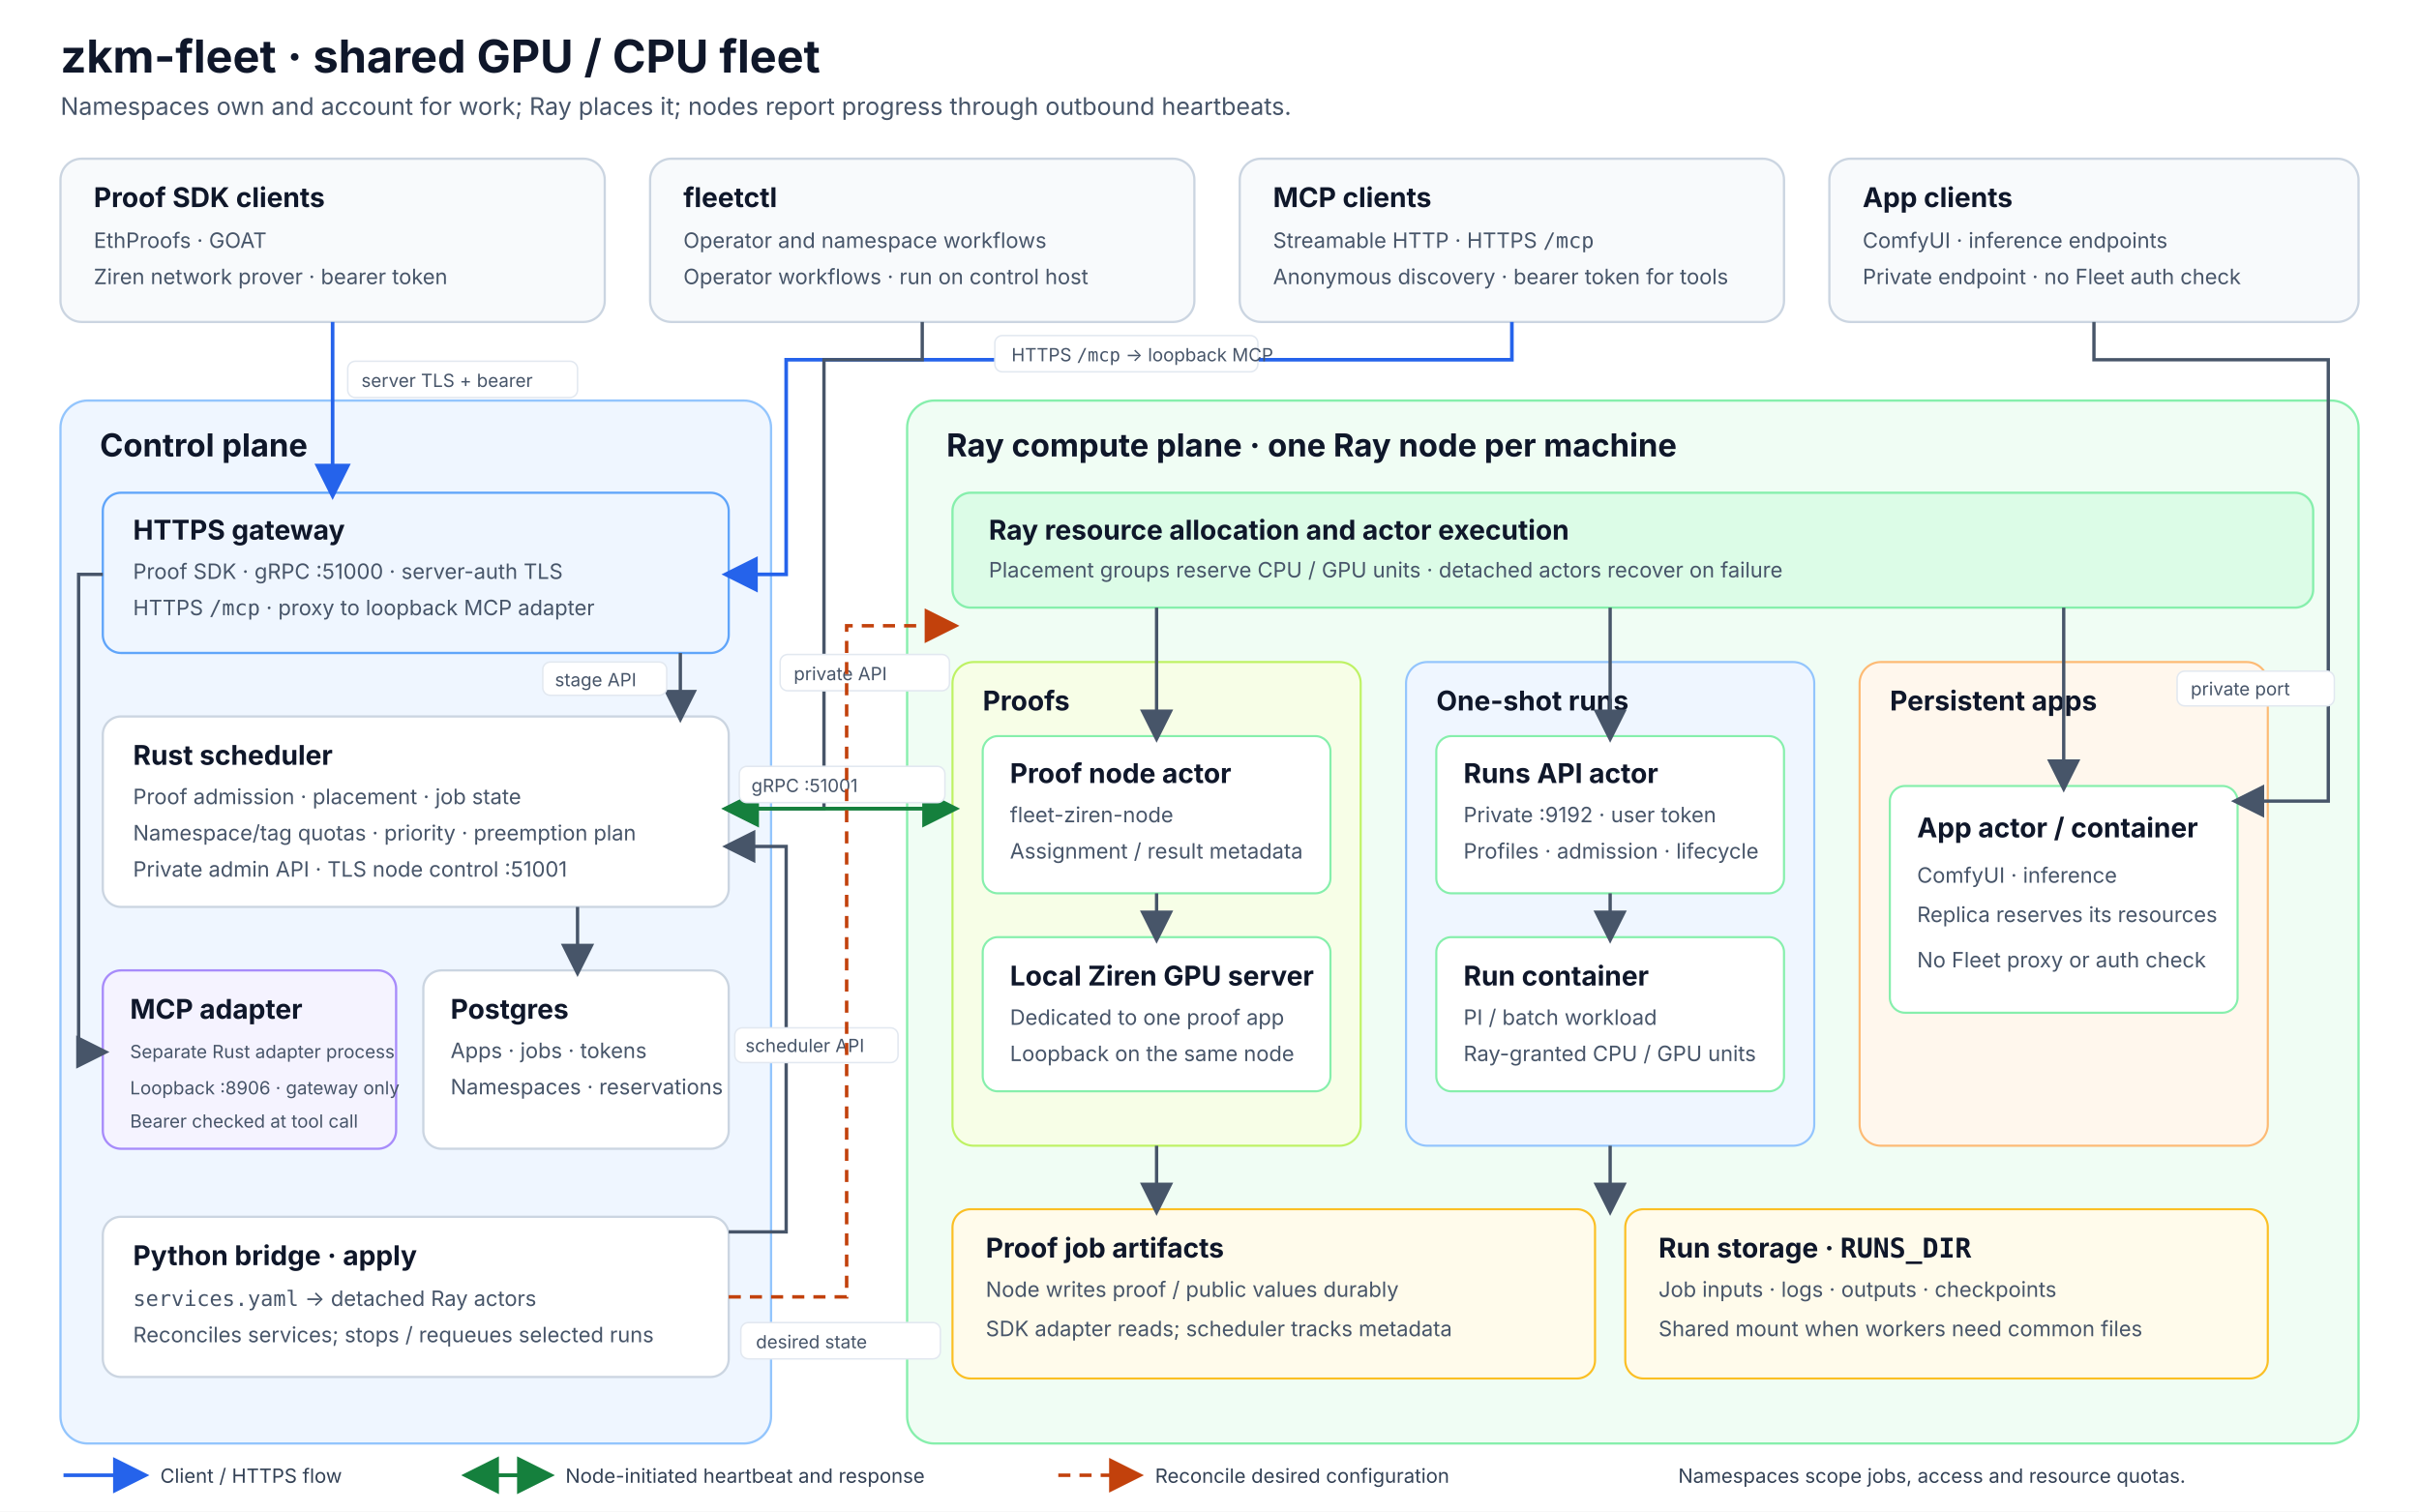
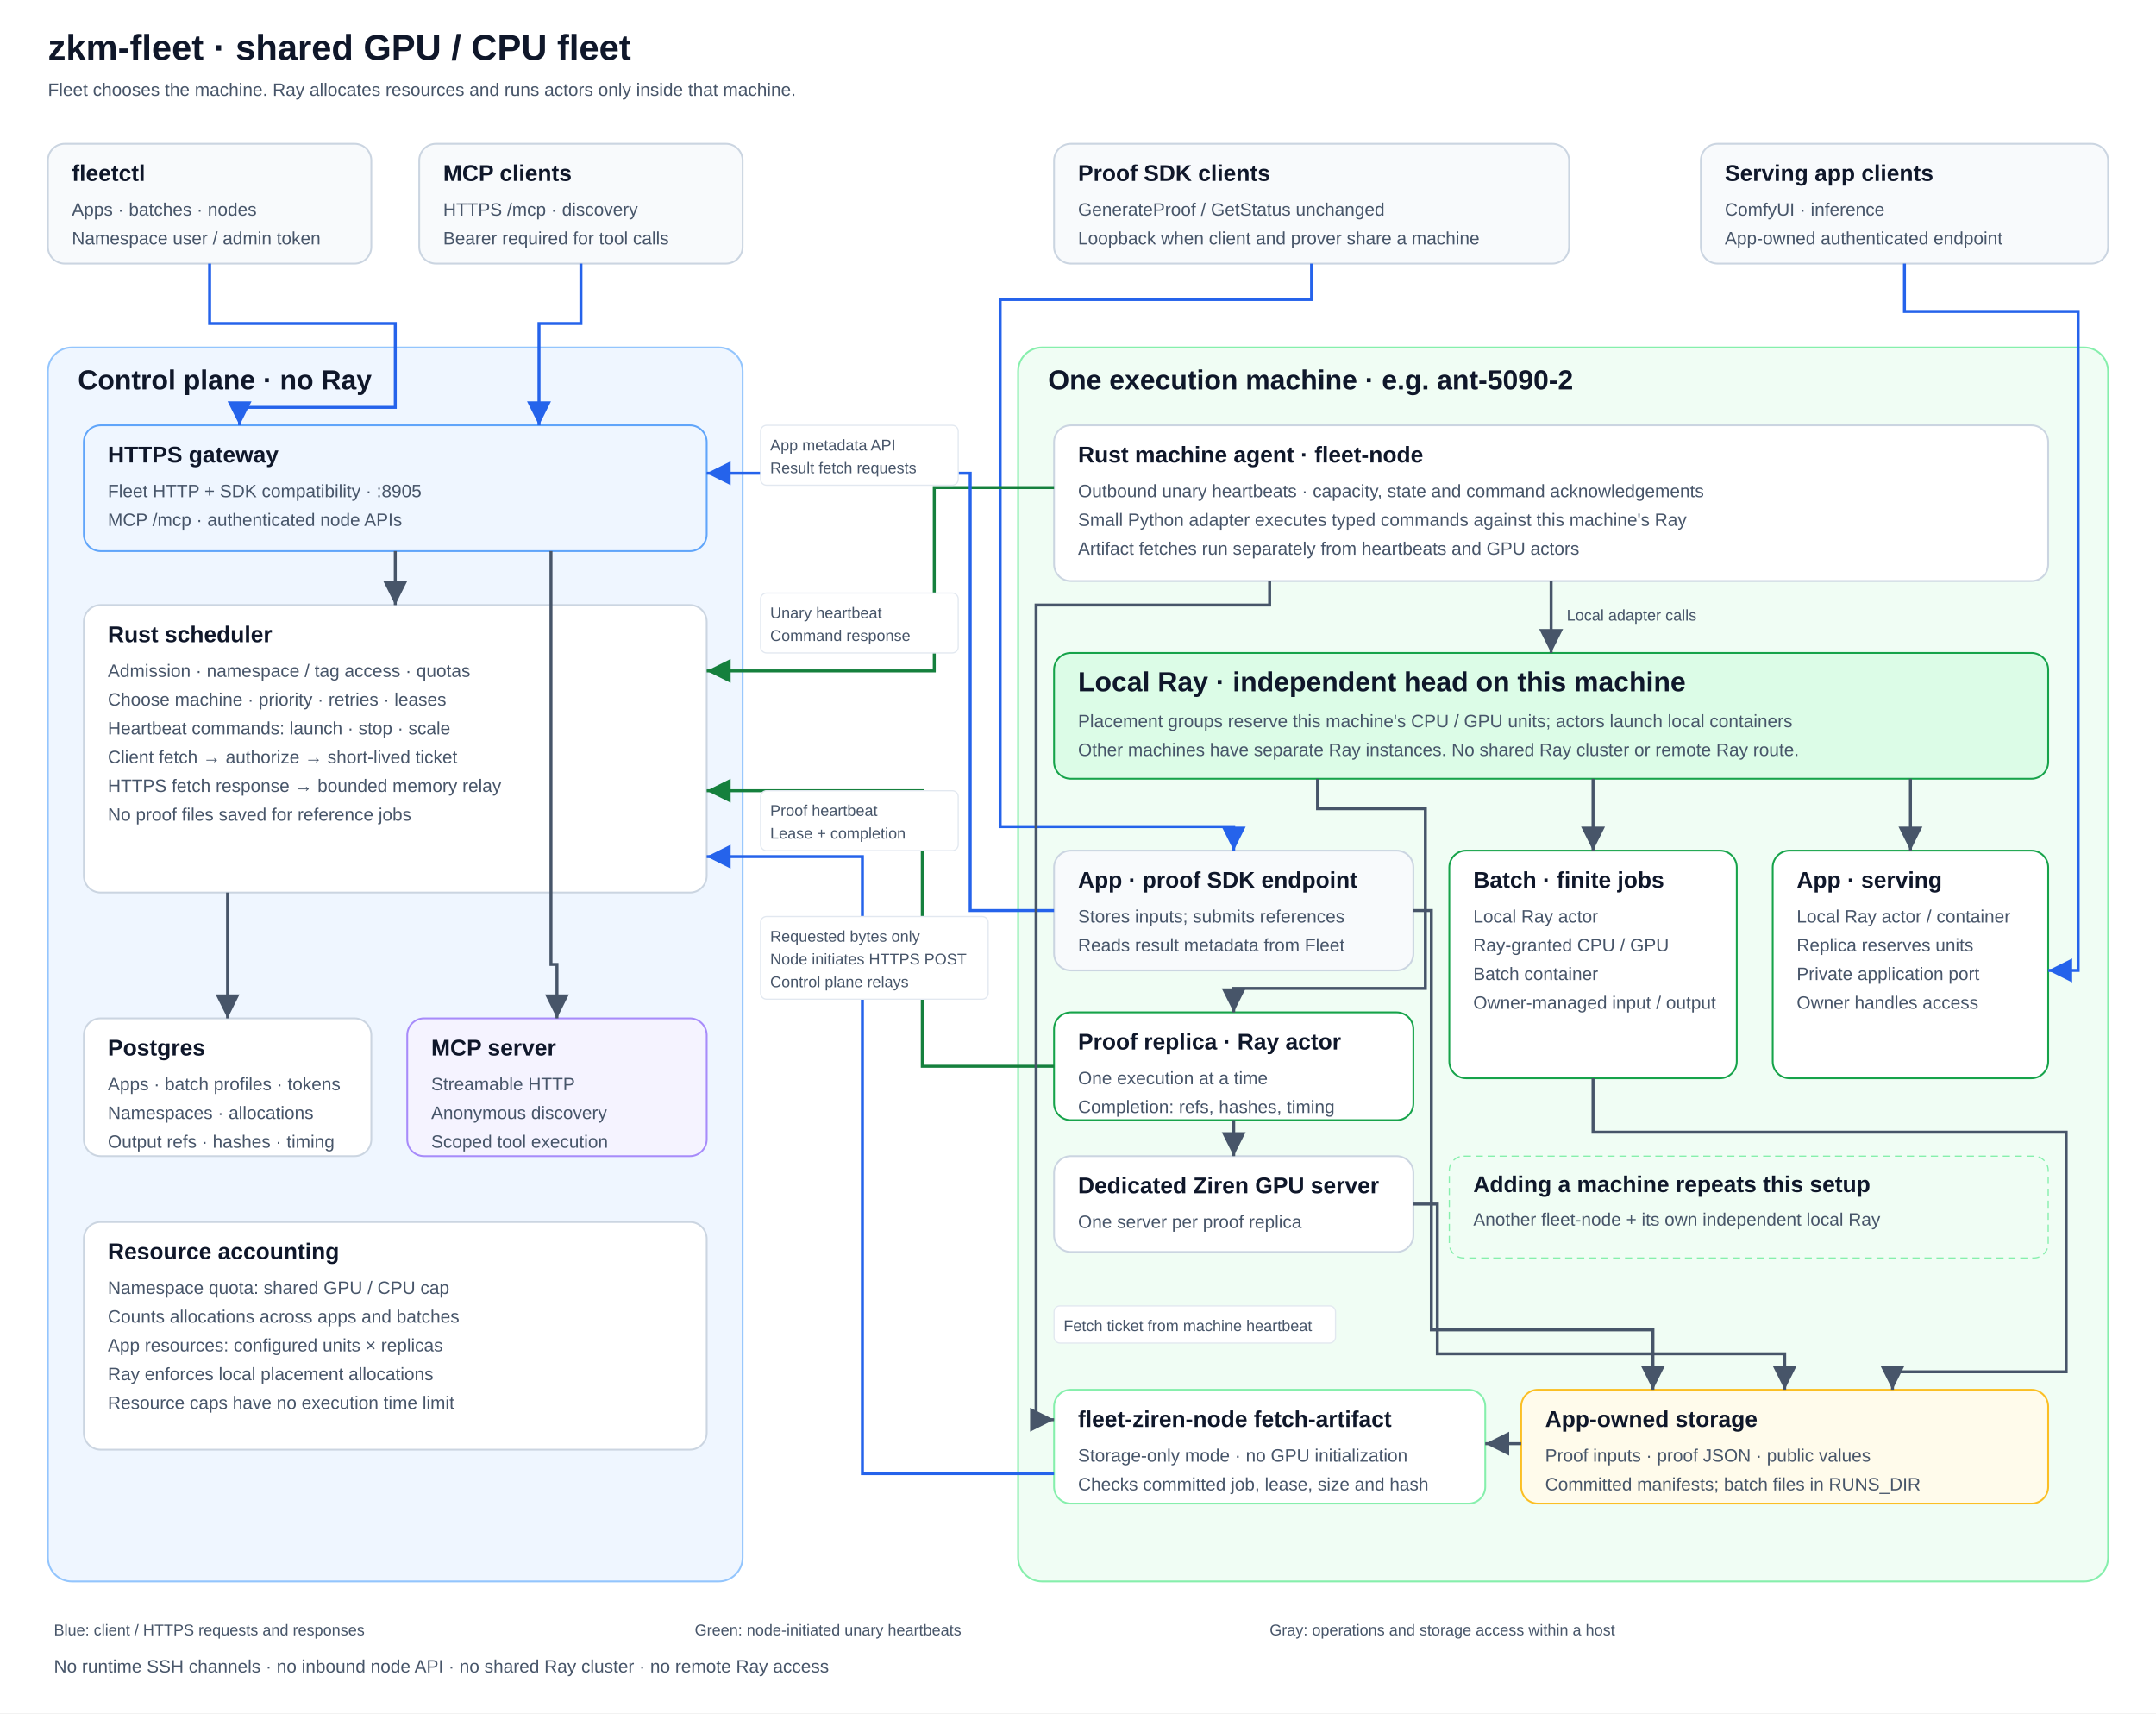
- <svg xmlns="http://www.w3.org/2000/svg" width="1600" height="1000" viewBox="0 0 1600 1000" role="img" aria-labelledby="title desc">
+ <svg xmlns="http://www.w3.org/2000/svg" width="1800" height="1430" viewBox="0 0 1800 1430" role="img" aria-labelledby="title desc">
  <defs>
-     <marker id="arrow" markerWidth="10" markerHeight="10" refX="8" refY="5" orient="auto">
-       <path d="M0 0L10 5L0 10Z" fill="#475569" />
+     <marker id="gray" markerWidth="9" markerHeight="9" refX="8" refY="4" orient="auto">
+       <path d="M0 0 L8 4 L0 8 Z" fill="#475569" />
    </marker>
-     <marker id="arrowStart" markerWidth="10" markerHeight="10" refX="2" refY="5" orient="auto">
-       <path d="M10 0L0 5L10 10Z" fill="#15803d" />
+     <marker id="blue" markerWidth="9" markerHeight="9" refX="8" refY="4" orient="auto">
+       <path d="M0 0 L8 4 L0 8 Z" fill="#2563eb" />
    </marker>
-     <marker id="arrowGreen" markerWidth="10" markerHeight="10" refX="8" refY="5" orient="auto">
-       <path d="M0 0L10 5L0 10Z" fill="#15803d" />
-     </marker>
-     <marker id="arrowBlue" markerWidth="10" markerHeight="10" refX="8" refY="5" orient="auto">
-       <path d="M0 0L10 5L0 10Z" fill="#2563eb" />
-     </marker>
-     <marker id="arrowOrange" markerWidth="10" markerHeight="10" refX="8" refY="5" orient="auto">
-       <path d="M0 0L10 5L0 10Z" fill="#c2410c" />
+     <marker id="green" markerWidth="9" markerHeight="9" refX="8" refY="4" orient="auto">
+       <path d="M0 0 L8 4 L0 8 Z" fill="#15803d" />
    </marker>
  </defs>
-   <style>
-     text{font-family:Inter,Arial,Helvetica,sans-serif;fill:#0f172a}
-     .title{font-size:30px;font-weight:750}
-     .subtitle{font-size:16px;fill:#475569}
-     .panel-title{font-size:21px;font-weight:700}
-     .name{font-size:18px;font-weight:700}
-     .detail{font-size:14px;fill:#475569}
-     .small{font-size:12px;fill:#475569}
-     .client{fill:#f8fafc;stroke:#cbd5e1;stroke-width:1.5}
-     .control{fill:#eff6ff;stroke:#93c5fd;stroke-width:1.5}
-     .compute{fill:#f0fdf4;stroke:#86efac;stroke-width:1.5}
-     .component{fill:#fff;stroke:#cbd5e1;stroke-width:1.5}
-     .gateway{fill:#eff6ff;stroke:#60a5fa;stroke-width:1.5}
-     .mcp{fill:#f5f3ff;stroke:#a78bfa;stroke-width:1.5}
-     .work{fill:#fff;stroke:#86efac;stroke-width:1.4}
-     .storage{fill:#fffbeb;stroke:#fbbf24;stroke-width:1.4}
-     .line{fill:none;stroke:#475569;stroke-width:2.2;marker-end:url(#arrow)}
-     .https{fill:none;stroke:#2563eb;stroke-width:2.4;marker-end:url(#arrowBlue)}
-     .heartbeat{fill:none;stroke:#15803d;stroke-width:2.5;marker-start:url(#arrowStart);marker-end:url(#arrowGreen)}
-     .config{fill:none;stroke:#c2410c;stroke-width:2.3;stroke-dasharray:8 6;marker-end:url(#arrowOrange)}
-     .label-bg{fill:#fff;stroke:#e2e8f0;stroke-width:1}
-     .legend{font-size:13px;fill:#334155}
-   </style>
-   <rect width="1600" height="1000" fill="#fff" />
-   <text x="40" y="48" class="title">zkm-fleet · shared GPU / CPU fleet</text>
-   <text x="40" y="76" class="subtitle">Namespaces own and account for work; Ray places it; nodes report progress through outbound heartbeats.</text>
-   <g>
-     <rect x="40" y="105" width="360" height="108" rx="14" class="client" />
-     <text x="62" y="137" class="name">Proof SDK clients</text>
-     <text x="62" y="164" class="detail">EthProofs · GOAT</text>
-     <text x="62" y="188" class="detail">Ziren network prover · bearer token</text>
-     <rect x="430" y="105" width="360" height="108" rx="14" class="client" />
-     <text x="452" y="137" class="name">fleetctl</text>
-     <text x="452" y="164" class="detail">Operator and namespace workflows</text>
-     <text x="452" y="188" class="detail">Operator workflows · run on control host</text>
-     <rect x="820" y="105" width="360" height="108" rx="14" class="client" />
-     <text x="842" y="137" class="name">MCP clients</text>
-     <text x="842" y="164" class="detail">Streamable HTTP · HTTPS <tspan font-family="monospace">/mcp</tspan>
-     </text>
-     <text x="842" y="188" class="detail">Anonymous discovery · bearer token for tools</text>
-     <rect x="1210" y="105" width="350" height="108" rx="14" class="client" />
-     <text x="1232" y="137" class="name">App clients</text>
-     <text x="1232" y="164" class="detail">ComfyUI · inference endpoints</text>
-     <text x="1232" y="188" class="detail">Private endpoint · no Fleet auth check</text>
-   </g>
-   <rect x="40" y="265" width="470" height="690" rx="18" class="control" />
-   <text x="66" y="302" class="panel-title">Control plane</text>
-   <rect x="68" y="326" width="414" height="106" rx="12" class="gateway" />
-   <text x="88" y="357" class="name">HTTPS gateway</text>
-   <text x="88" y="383" class="detail">Proof SDK · gRPC :51000 · server-auth TLS</text>
-   <text x="88" y="407" class="detail">HTTPS <tspan font-family="monospace">/mcp</tspan> · proxy to loopback MCP adapter</text>
-   <rect x="68" y="474" width="414" height="126" rx="12" class="component" />
-   <text x="88" y="506" class="name">Rust scheduler</text>
-   <text x="88" y="532" class="detail">Proof admission · placement · job state</text>
-   <text x="88" y="556" class="detail">Namespace/tag quotas · priority · preemption plan</text>
-   <text x="88" y="580" class="detail">Private admin API · TLS node control :51001</text>
-   <rect x="68" y="642" width="194" height="118" rx="12" class="mcp" />
-   <text x="86" y="674" class="name">MCP adapter</text>
-   <text x="86" y="700" class="small">Separate Rust adapter process</text>
-   <text x="86" y="724" class="small">Loopback :8906 · gateway only</text>
-   <text x="86" y="746" class="small">Bearer checked at tool call</text>
-   <rect x="280" y="642" width="202" height="118" rx="12" class="component" />
-   <text x="298" y="674" class="name">Postgres</text>
-   <text x="298" y="700" class="detail">Apps · jobs · tokens</text>
-   <text x="298" y="724" class="detail">Namespaces · reservations</text>
-   <rect x="68" y="805" width="414" height="106" rx="12" class="component" />
-   <text x="88" y="837" class="name">Python bridge · apply</text>
-   <text x="88" y="864" class="detail">
-     <tspan font-family="monospace">services.yaml</tspan> → detached Ray actors</text>
-   <text x="88" y="888" class="detail">Reconciles services; stops / requeues selected runs</text>
-   <rect x="600" y="265" width="960" height="690" rx="18" class="compute" />
-   <text x="626" y="302" class="panel-title">Ray compute plane · one Ray node per machine</text>
-   <rect x="630" y="326" width="900" height="76" rx="12" fill="#dcfce7" stroke="#86efac" stroke-width="1.5" />
-   <text x="654" y="357" class="name">Ray resource allocation and actor execution</text>
-   <text x="654" y="382" class="detail">Placement groups reserve CPU / GPU units · detached actors recover on failure</text>
-   <rect x="630" y="438" width="270" height="320" rx="14" fill="#f7fee7" stroke="#bef264" stroke-width="1.4" />
-   <text x="650" y="470" class="name">Proofs</text>
-   <rect x="650" y="487" width="230" height="104" rx="10" class="work" />
-   <text x="668" y="518" class="name">Proof node actor</text>
-   <text x="668" y="544" class="detail">fleet-ziren-node</text>
-   <text x="668" y="568" class="detail">Assignment / result metadata</text>
-   <rect x="650" y="620" width="230" height="102" rx="10" class="work" />
-   <text x="668" y="652" class="name">Local Ziren GPU server</text>
-   <text x="668" y="678" class="detail">Dedicated to one proof app</text>
-   <text x="668" y="702" class="detail">Loopback on the same node</text>
-   <rect x="930" y="438" width="270" height="320" rx="14" fill="#eff6ff" stroke="#93c5fd" stroke-width="1.4" />
-   <text x="950" y="470" class="name">One-shot runs</text>
-   <rect x="950" y="487" width="230" height="104" rx="10" class="work" />
-   <text x="968" y="518" class="name">Runs API actor</text>
-   <text x="968" y="544" class="detail">Private :9192 · user token</text>
-   <text x="968" y="568" class="detail">Profiles · admission · lifecycle</text>
-   <rect x="950" y="620" width="230" height="102" rx="10" class="work" />
-   <text x="968" y="652" class="name">Run container</text>
-   <text x="968" y="678" class="detail">PI / batch workload</text>
-   <text x="968" y="702" class="detail">Ray-granted CPU / GPU units</text>
-   <rect x="1230" y="438" width="270" height="320" rx="14" fill="#fff7ed" stroke="#fdba74" stroke-width="1.4" />
-   <text x="1250" y="470" class="name">Persistent apps</text>
-   <rect x="1250" y="520" width="230" height="150" rx="10" class="work" />
-   <text x="1268" y="554" class="name">App actor / container</text>
-   <text x="1268" y="584" class="detail">ComfyUI · inference</text>
-   <text x="1268" y="610" class="detail">Replica reserves its resources</text>
-   <text x="1268" y="640" class="detail">No Fleet proxy or auth check</text>
-   <rect x="630" y="800" width="425" height="112" rx="12" class="storage" />
-   <text x="652" y="832" class="name">Proof job artifacts</text>
-   <text x="652" y="858" class="detail">Node writes proof / public values durably</text>
-   <text x="652" y="884" class="detail">SDK adapter reads; scheduler tracks metadata</text>
-   <rect x="1075" y="800" width="425" height="112" rx="12" class="storage" />
-   <text x="1097" y="832" class="name">Run storage · <tspan font-family="monospace">RUNS_DIR</tspan>
-   </text>
-   <text x="1097" y="858" class="detail">Job inputs · logs · outputs · checkpoints</text>
-   <text x="1097" y="884" class="detail">Shared mount when workers need common files</text>
-   <path d="M220 213V326" class="https" />
-   <rect x="230" y="239" width="152" height="24" rx="5" class="label-bg" />
-   <text x="239" y="256" class="small">server TLS + bearer</text>
-   <path d="M1000 213V238H520V380H482" class="https" />
-   <rect x="658" y="222" width="174" height="24" rx="5" class="label-bg" />
-   <text x="669" y="239" class="small">HTTPS <tspan font-family="monospace">/mcp</tspan> → loopback MCP</text>
-   <path d="M68 380H52V696H68" class="line" />
-   <path d="M1385 213V238H1540V530H1480" class="line" />
-   <rect x="1440" y="444" width="104" height="23" rx="5" class="label-bg" />
-   <text x="1449" y="460" class="small">private port</text>
-   <path d="M610 213V238H545V535H482" class="line" />
-   <rect x="516" y="433" width="112" height="24" rx="5" class="label-bg" />
-   <text x="525" y="450" class="small">private API</text>
-   <path d="M482 815H520V560H482" class="line" />
-   <rect x="486" y="680" width="108" height="23" rx="5" class="label-bg" />
-   <text x="493" y="696" class="small">scheduler API</text>
-   <path d="M482 535H630" class="heartbeat" />
-   <rect x="489" y="507" width="136" height="24" rx="5" class="label-bg" />
-   <text x="497" y="524" class="small">gRPC :51001</text>
-   <path d="M765 402V487" class="line" />
-   <path d="M1065 402V487" class="line" />
-   <path d="M1365 402V520" class="line" />
-   <path d="M765 591V620" class="line" />
-   <path d="M1065 591V620" class="line" />
-   <path d="M765 758V800" class="line" />
-   <path d="M1065 758V800" class="line" />
-   <path d="M450 432V474" class="line" />
-   <rect x="359" y="438" width="82" height="22" rx="5" class="label-bg" />
-   <text x="367" y="454" class="small">stage API</text>
-   <path d="M382 600V642" class="line" />
-   <path d="M482 858H560V414H630" class="config" />
-   <rect x="490" y="875" width="132" height="24" rx="5" class="label-bg" />
-   <text x="500" y="892" class="small">desired state</text>
-   <path d="M42 976H94" class="https" />
-   <text x="106" y="981" class="legend">Client / HTTPS flow</text>
-   <path d="M310 976H362" class="heartbeat" />
-   <text x="374" y="981" class="legend">Node-initiated heartbeat and response</text>
-   <path d="M700 976H752" class="config" />
-   <text x="764" y="981" class="legend">Reconcile desired configuration</text>
-   <text x="1110" y="981" class="legend">Namespaces scope jobs, access and resource quotas.</text>
+   <style>text{font-family:Arial,Helvetica,sans-serif;fill:#0f172a}.title{font-size:30px;font-weight:700}.panel{font-size:23px;font-weight:700}.name{font-size:19px;font-weight:700}.detail{font-size:15px;fill:#475569}.small{font-size:13px;fill:#475569}.wire{fill:none;stroke-width:2.5}.box{stroke-width:1.5}</style>
+   <rect width="1800" height="1430" fill="white" />
+   <text x="40" y="50" class="title">zkm-fleet · shared GPU / CPU fleet</text>
+   <text x="40" y="80" class="detail">Fleet chooses the machine. Ray allocates resources and runs actors only inside that machine.</text>
+   <rect class="box" x="40" y="120" width="270" height="100" rx="14" fill="#f8fafc" stroke="#cbd5e1" />
+   <text x="60" y="151" class="name">fleetctl</text>
+   <text x="60" y="180" class="detail">Apps · batches · nodes</text>
+   <text x="60" y="204" class="detail">Namespace user / admin token</text>
+   <rect class="box" x="350" y="120" width="270" height="100" rx="14" fill="#f8fafc" stroke="#cbd5e1" />
+   <text x="370" y="151" class="name">MCP clients</text>
+   <text x="370" y="180" class="detail">HTTPS /mcp · discovery</text>
+   <text x="370" y="204" class="detail">Bearer required for tool calls</text>
+   <rect class="box" x="880" y="120" width="430" height="100" rx="14" fill="#f8fafc" stroke="#cbd5e1" />
+   <text x="900" y="151" class="name">Proof SDK clients</text>
+   <text x="900" y="180" class="detail">GenerateProof / GetStatus unchanged</text>
+   <text x="900" y="204" class="detail">Loopback when client and prover share a machine</text>
+   <rect class="box" x="1420" y="120" width="340" height="100" rx="14" fill="#f8fafc" stroke="#cbd5e1" />
+   <text x="1440" y="151" class="name">Serving app clients</text>
+   <text x="1440" y="180" class="detail">ComfyUI · inference</text>
+   <text x="1440" y="204" class="detail">App-owned authenticated endpoint</text>
+   <rect x="40" y="290" width="580" height="1030" rx="20" fill="#eff6ff" stroke="#93c5fd" stroke-width="1.5" />
+   <rect x="850" y="290" width="910" height="1030" rx="20" fill="#f0fdf4" stroke="#86efac" stroke-width="1.5" />
+   <text x="65" y="325" class="panel">Control plane · no Ray</text>
+   <text x="875" y="325" class="panel">One execution machine · e.g. ant-5090-2</text>
+   <rect class="box" x="70" y="355" width="520" height="105" rx="14" fill="#eff6ff" stroke="#60a5fa" />
+   <text x="90" y="386" class="name">HTTPS gateway</text>
+   <text x="90" y="415" class="detail">Fleet HTTP + SDK compatibility · :8905</text>
+   <text x="90" y="439" class="detail">MCP /mcp · authenticated node APIs</text>
+   <rect class="box" x="70" y="505" width="520" height="240" rx="14" fill="#fff" stroke="#cbd5e1" />
+   <text x="90" y="536" class="name">Rust scheduler</text>
+   <text x="90" y="565" class="detail">Admission · namespace / tag access · quotas</text>
+   <text x="90" y="589" class="detail">Choose machine · priority · retries · leases</text>
+   <text x="90" y="613" class="detail">Heartbeat commands: launch · stop · scale</text>
+   <text x="90" y="637" class="detail">Client fetch → authorize → short-lived ticket</text>
+   <text x="90" y="661" class="detail">HTTPS fetch response → bounded memory relay</text>
+   <text x="90" y="685" class="detail">No proof files saved for reference jobs</text>
+   <rect class="box" x="70" y="850" width="240" height="115" rx="14" fill="#fff" stroke="#cbd5e1" />
+   <text x="90" y="881" class="name">Postgres</text>
+   <text x="90" y="910" class="detail">Apps · batch profiles · tokens</text>
+   <text x="90" y="934" class="detail">Namespaces · allocations</text>
+   <text x="90" y="958" class="detail">Output refs · hashes · timing</text>
+   <rect class="box" x="340" y="850" width="250" height="115" rx="14" fill="#f5f3ff" stroke="#a78bfa" />
+   <text x="360" y="881" class="name">MCP server</text>
+   <text x="360" y="910" class="detail">Streamable HTTP</text>
+   <text x="360" y="934" class="detail">Anonymous discovery</text>
+   <text x="360" y="958" class="detail">Scoped tool execution</text>
+   <rect class="box" x="70" y="1020" width="520" height="190" rx="14" fill="#fff" stroke="#cbd5e1" />
+   <text x="90" y="1051" class="name">Resource accounting</text>
+   <text x="90" y="1080" class="detail">Namespace quota: shared GPU / CPU cap</text>
+   <text x="90" y="1104" class="detail">Counts allocations across apps and batches</text>
+   <text x="90" y="1128" class="detail">App resources: configured units × replicas</text>
+   <text x="90" y="1152" class="detail">Ray enforces local placement allocations</text>
+   <text x="90" y="1176" class="detail">Resource caps have no execution time limit</text>
+   <rect class="box" x="880" y="355" width="830" height="130" rx="14" fill="#fff" stroke="#cbd5e1" />
+   <text x="900" y="386" class="name">Rust machine agent · fleet-node</text>
+   <text x="900" y="415" class="detail">Outbound unary heartbeats · capacity, state and command acknowledgements</text>
+   <text x="900" y="439" class="detail">Small Python adapter executes typed commands against this machine's Ray</text>
+   <text x="900" y="463" class="detail">Artifact fetches run separately from heartbeats and GPU actors</text>
+   <rect class="box" x="880" y="545" width="830" height="105" rx="14" fill="#dcfce7" stroke="#16a34a" />
+   <text x="900" y="577" class="panel">Local Ray · independent head on this machine</text>
+   <text x="900" y="607" class="detail">Placement groups reserve this machine's CPU / GPU units; actors launch local containers</text>
+   <text x="900" y="631" class="detail">Other machines have separate Ray instances. No shared Ray cluster or remote Ray route.</text>
+   <rect class="box" x="880" y="710" width="300" height="100" rx="14" fill="#f8fafc" stroke="#cbd5e1" />
+   <text x="900" y="741" class="name">App · proof SDK endpoint</text>
+   <text x="900" y="770" class="detail">Stores inputs; submits references</text>
+   <text x="900" y="794" class="detail">Reads result metadata from Fleet</text>
+   <rect class="box" x="880" y="845" width="300" height="90" rx="14" fill="#fff" stroke="#16a34a" />
+   <text x="900" y="876" class="name">Proof replica · Ray actor</text>
+   <text x="900" y="905" class="detail">One execution at a time</text>
+   <text x="900" y="929" class="detail">Completion: refs, hashes, timing</text>
+   <rect class="box" x="880" y="965" width="300" height="80" rx="14" fill="#fff" stroke="#cbd5e1" />
+   <text x="900" y="996" class="name">Dedicated Ziren GPU server</text>
+   <text x="900" y="1025" class="detail">One server per proof replica</text>
+   <rect class="box" x="1210" y="710" width="240" height="190" rx="14" fill="#fff" stroke="#16a34a" />
+   <text x="1230" y="741" class="name">Batch · finite jobs</text>
+   <text x="1230" y="770" class="detail">Local Ray actor</text>
+   <text x="1230" y="794" class="detail">Ray-granted CPU / GPU</text>
+   <text x="1230" y="818" class="detail">Batch container</text>
+   <text x="1230" y="842" class="detail">Owner-managed input / output</text>
+   <rect class="box" x="1480" y="710" width="230" height="190" rx="14" fill="#fff" stroke="#16a34a" />
+   <text x="1500" y="741" class="name">App · serving</text>
+   <text x="1500" y="770" class="detail">Local Ray actor / container</text>
+   <text x="1500" y="794" class="detail">Replica reserves units</text>
+   <text x="1500" y="818" class="detail">Private application port</text>
+   <text x="1500" y="842" class="detail">Owner handles access</text>
+   <rect x="1210" y="965" width="500" height="85" rx="12" fill="#f0fdf4" stroke="#86efac" stroke-dasharray="6 4" />
+   <text x="1230" y="995" class="name">Adding a machine repeats this setup</text>
+   <text x="1230" y="1023" class="detail">Another fleet-node + its own independent local Ray</text>
+   <rect class="box" x="880" y="1160" width="360" height="95" rx="14" fill="#fff" stroke="#86efac" />
+   <text x="900" y="1191" class="name">fleet-ziren-node fetch-artifact</text>
+   <text x="900" y="1220" class="detail">Storage-only mode · no GPU initialization</text>
+   <text x="900" y="1244" class="detail">Checks committed job, lease, size and hash</text>
+   <rect class="box" x="1270" y="1160" width="440" height="95" rx="14" fill="#fffbeb" stroke="#fbbf24" />
+   <text x="1290" y="1191" class="name">App-owned storage</text>
+   <text x="1290" y="1220" class="detail">Proof inputs · proof JSON · public values</text>
+   <text x="1290" y="1244" class="detail">Committed manifests; batch files in RUNS_DIR</text>
+   <path class="wire" d="M175 220 V270 H330 V340 H200 V355" stroke="#2563eb" marker-end="url(#blue)" />
+   <path class="wire" d="M485 220 V270 H450 V355" stroke="#2563eb" marker-end="url(#blue)" />
+   <path class="wire" d="M1095 220 V250 H835 V690 H1030 V710" stroke="#2563eb" marker-end="url(#blue)" />
+   <path class="wire" d="M1590 220 V260 H1735 V810 H1710" stroke="#2563eb" marker-end="url(#blue)" />
+   <path class="wire" d="M330 460 V505" stroke="#475569" marker-end="url(#gray)" />
+   <path class="wire" d="M190 745 V850" stroke="#475569" marker-end="url(#gray)" />
+   <path class="wire" d="M460 460 V805 H465 V850" stroke="#475569" marker-end="url(#gray)" />
+   <path class="wire" d="M880 407 H780 V560 H590" stroke="#15803d" marker-end="url(#green)" />
+   <rect x="635" y="495" width="165" height="50" rx="5" fill="white" stroke="#e2e8f0" />
+   <text x="643" y="516" class="small">Unary heartbeat</text>
+   <text x="643" y="535" class="small">Command response</text>
+   <path class="wire" d="M880 760 H810 V395 H590" stroke="#2563eb" marker-end="url(#blue)" />
+   <rect x="635" y="355" width="165" height="50" rx="5" fill="white" stroke="#e2e8f0" />
+   <text x="643" y="376" class="small">App metadata API</text>
+   <text x="643" y="395" class="small">Result fetch requests</text>
+   <path class="wire" d="M880 890 H770 V660 H590" stroke="#15803d" marker-end="url(#green)" />
+   <rect x="635" y="660" width="165" height="50" rx="5" fill="white" stroke="#e2e8f0" />
+   <text x="643" y="681" class="small">Proof heartbeat</text>
+   <text x="643" y="700" class="small">Lease + completion</text>
+   <path class="wire" d="M1295 485 V545" stroke="#475569" marker-end="url(#gray)" />
+   <text x="1308" y="518" class="small">Local adapter calls</text>
+   <path class="wire" d="M1100 650 V675 H1190 V825 H1030 V845" stroke="#475569" marker-end="url(#gray)" />
+   <path class="wire" d="M1330 650 V710" stroke="#475569" marker-end="url(#gray)" />
+   <path class="wire" d="M1595 650 V710" stroke="#475569" marker-end="url(#gray)" />
+   <path class="wire" d="M1030 935 V965" stroke="#475569" marker-end="url(#gray)" />
+   <path class="wire" d="M1180 1005 H1200 V1130 H1490 V1160" stroke="#475569" marker-end="url(#gray)" />
+   <path class="wire" d="M1330 900 V945 H1725 V1145 H1580 V1160" stroke="#475569" marker-end="url(#gray)" />
+   <path class="wire" d="M1180 760 H1195 V1110 H1380 V1160" stroke="#475569" marker-end="url(#gray)" />
+   <path class="wire" d="M880 1230 H720 V715 H590" stroke="#2563eb" marker-end="url(#blue)" />
+   <rect x="635" y="765" width="190" height="69" rx="5" fill="white" stroke="#e2e8f0" />
+   <text x="643" y="786" class="small">Requested bytes only</text>
+   <text x="643" y="805" class="small">Node initiates HTTPS POST</text>
+   <text x="643" y="824" class="small">Control plane relays</text>
+   <path class="wire" d="M1060 485 V505 H865 V1185 H880" stroke="#475569" marker-end="url(#gray)" />
+   <rect x="880" y="1090" width="235" height="31" rx="5" fill="white" stroke="#e2e8f0" />
+   <text x="888" y="1111" class="small">Fetch ticket from machine heartbeat</text>
+   <path class="wire" d="M1270 1205 H1240" stroke="#475569" marker-end="url(#gray)" />
+   <text x="45" y="1365" class="small">Blue: client / HTTPS requests and responses</text>
+   <text x="580" y="1365" class="small">Green: node-initiated unary heartbeats</text>
+   <text x="1060" y="1365" class="small">Gray: operations and storage access within a host</text>
+   <text x="45" y="1396" class="detail">No runtime SSH channels · no inbound node API · no shared Ray cluster · no remote Ray access</text>
</svg>
